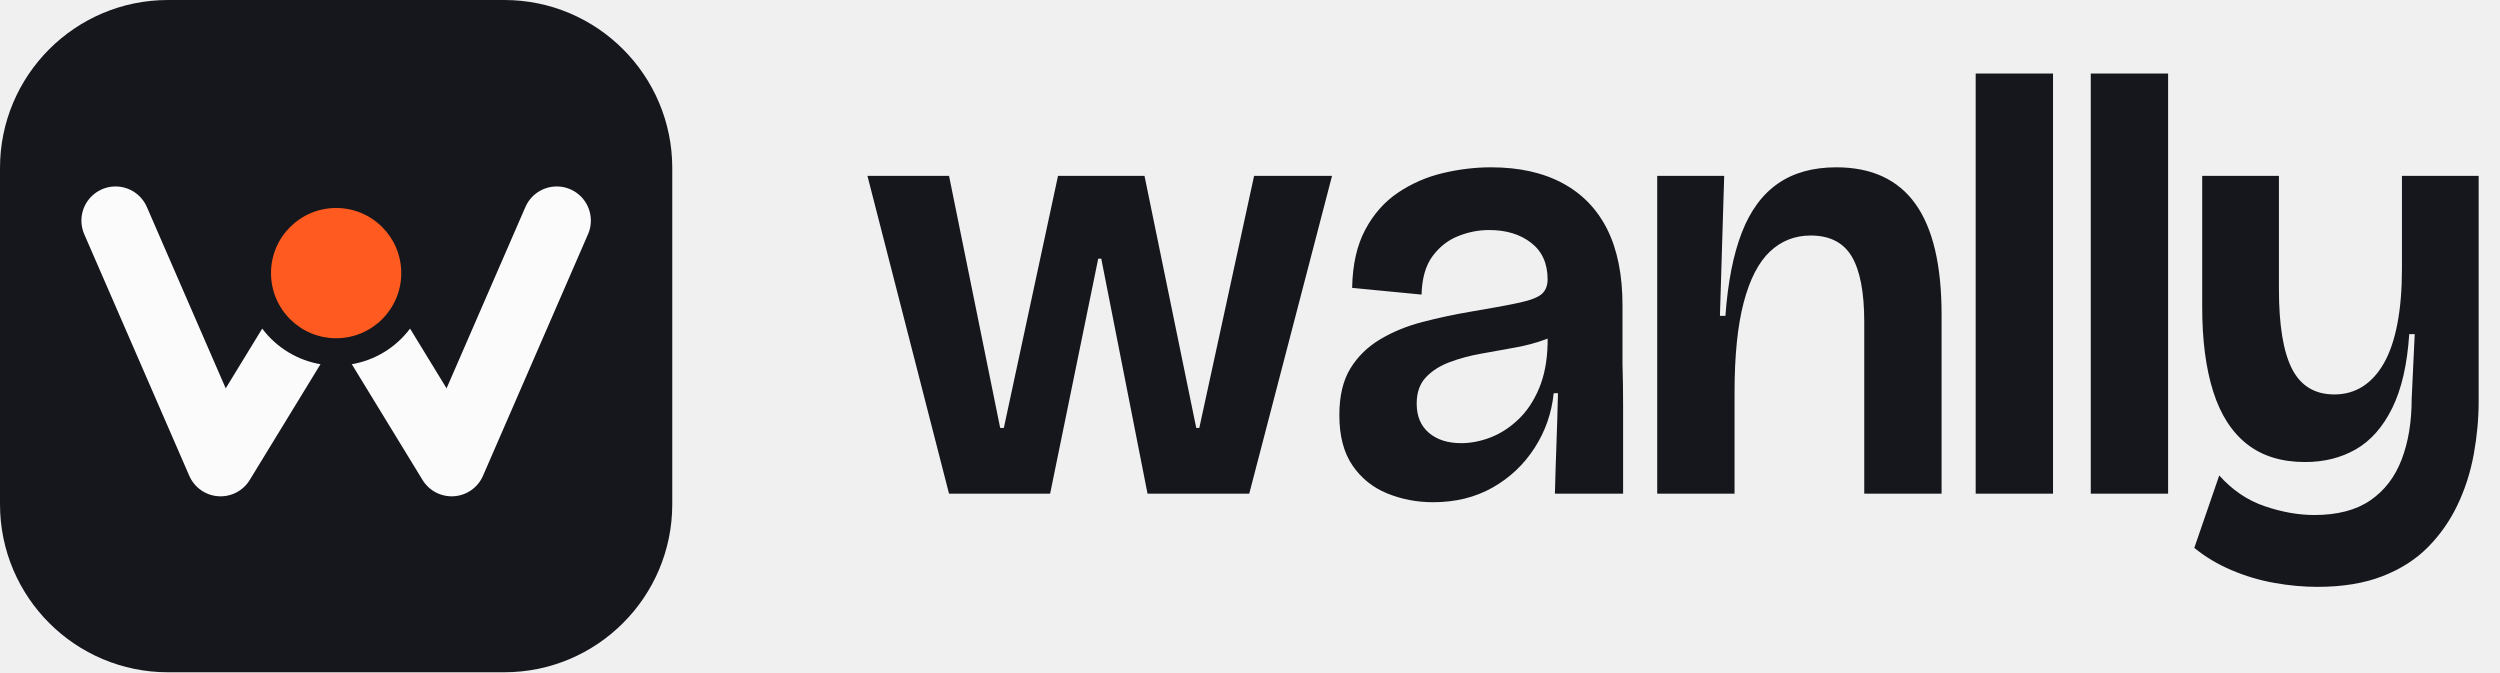
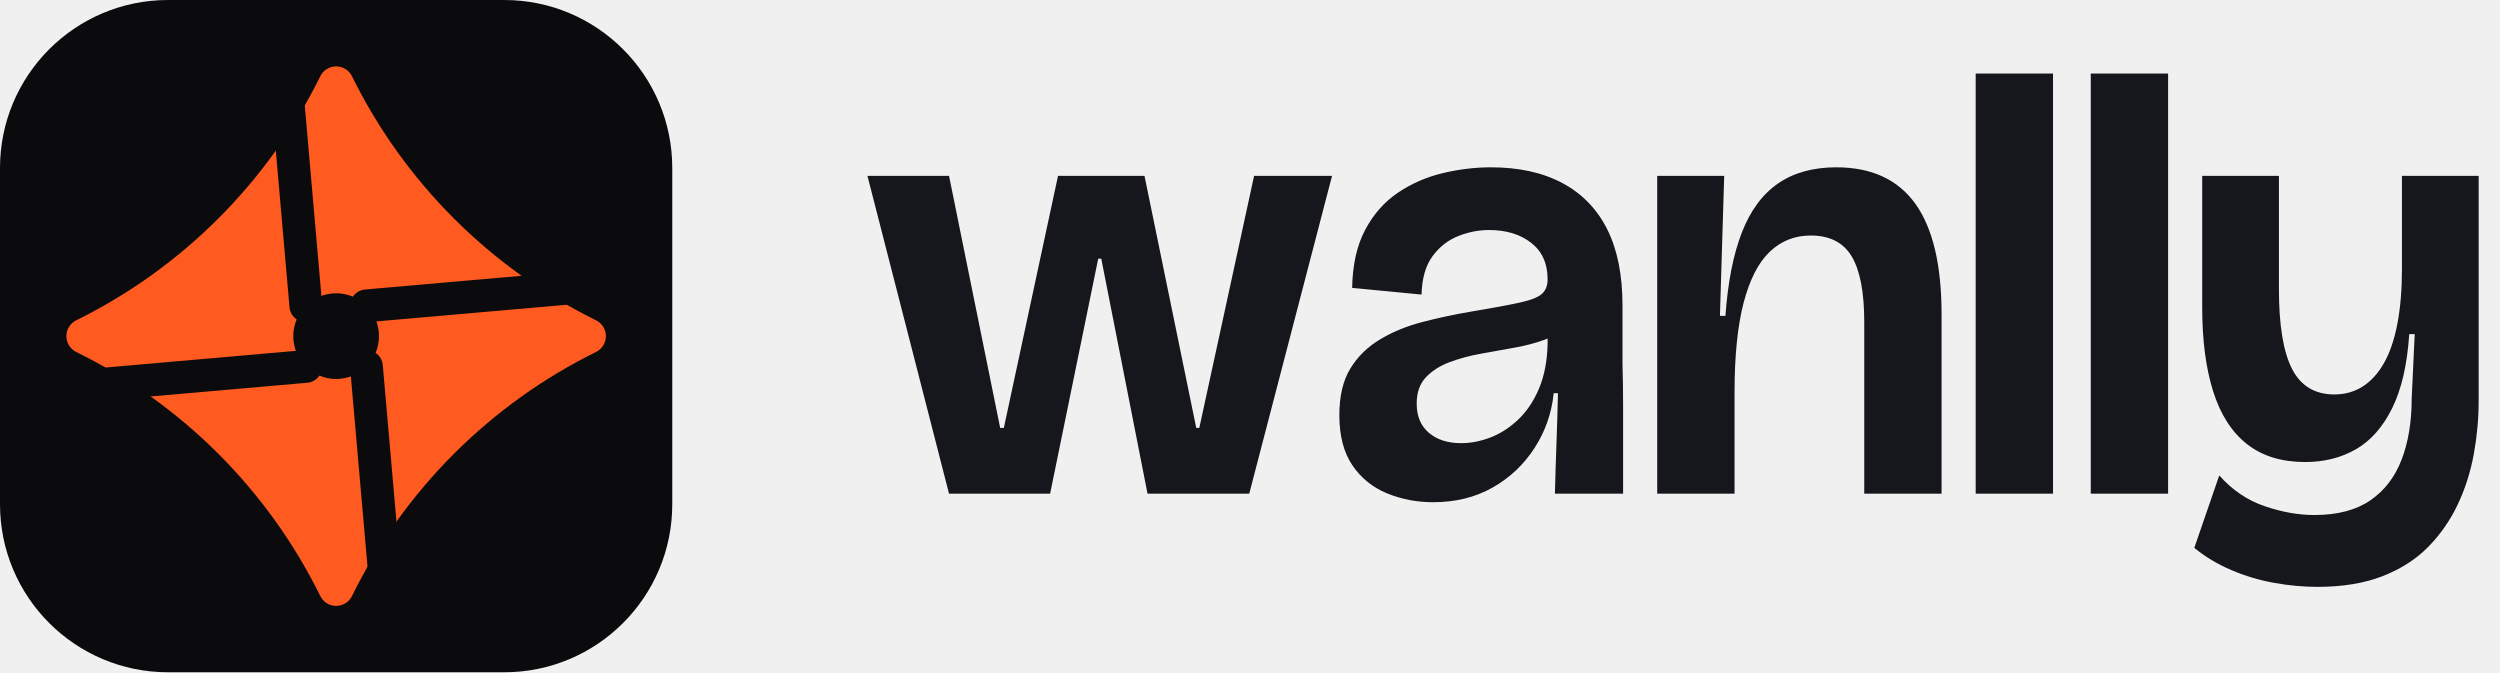
- <svg xmlns="http://www.w3.org/2000/svg" viewBox="0 0 238.0 64" role="img" aria-label="Wanlly">
-   <rect width="64" height="64" rx="16" fill="#15171c" />
+ <svg xmlns="http://www.w3.org/2000/svg" viewBox="0 0 238 64" role="img" aria-label="Wanlly">
+   <rect width="64" height="64" rx="16" fill="#0b0b0d" />
  <defs>
-     <mask id="wn" maskUnits="userSpaceOnUse" x="0" y="0" width="64" height="64">
-       <rect width="64" height="64" fill="#fff" />
-       <circle cx="32" cy="26" r="8.8" fill="#000" />
+     <mask id="wn" maskUnits="userSpaceOnUse" x="-16" y="-16" width="96" height="96">
+       <rect x="-16" y="-16" width="96" height="96" fill="#fff" />
+       <line x1="34.885" y1="34.885" x2="37.604" y2="65.966" stroke="#000" stroke-width="3.12" stroke-linecap="round" />
+       <line x1="29.115" y1="34.885" x2="-1.966" y2="37.604" stroke="#000" stroke-width="3.12" stroke-linecap="round" />
+       <line x1="29.115" y1="29.115" x2="26.396" y2="-1.966" stroke="#000" stroke-width="3.12" stroke-linecap="round" />
+       <line x1="34.885" y1="29.115" x2="65.966" y2="26.396" stroke="#000" stroke-width="3.12" stroke-linecap="round" />
+       <circle cx="32" cy="32" r="4.08" fill="#000" />
    </mask>
  </defs>
-   <path d="M11 21 L21 44 L32 26 L43 44 L53 21" mask="url(#wn)" fill="none" stroke="#fbfbfc" stroke-width="6.5" stroke-linecap="round" stroke-linejoin="round" />
-   <circle cx="32" cy="26" r="6.2" fill="#ff5a1f" />
+   <path d="M32 8 A52.8 52.8 0 0 0 56 32 A52.8 52.8 0 0 0 32 56 A52.8 52.8 0 0 0 8 32 A52.8 52.8 0 0 0 32 8Z" fill="#ff5a1f" stroke="#ff5a1f" stroke-width="3.36" stroke-linejoin="round" mask="url(#wn)" />
  <path transform="translate(82 47) scale(0.05797)" d="M144 0 10 -522H144L228 -108H234L323 -522H465L550 -108H555L645 -522H773L637 0H470L394 -386H389L310 0ZM939.0 14Q899.0 14 863.5 -0.5Q828.0 -15 806.5 -46.5Q785.0 -78 785.0 -129Q785.0 -176 803.0 -205.5Q821.0 -235 852.0 -253.5Q883.0 -272 921.5 -282.0Q960.0 -292 1001.0 -299Q1055.0 -308 1082.0 -314.0Q1109.0 -320 1118.0 -328.5Q1127.0 -337 1127.0 -352Q1127.0 -391 1100.0 -412.0Q1073.0 -433 1031.0 -433Q1005.0 -433 980.0 -423.0Q955.0 -413 938.0 -390.0Q921.0 -367 920.0 -327L806.0 -338Q807.0 -395 827.5 -433.5Q848.0 -472 881.5 -494.5Q915.0 -517 955.0 -526.5Q995.0 -536 1034.0 -536Q1103.0 -536 1151.5 -510.0Q1200.0 -484 1225.0 -434.0Q1250.0 -384 1250.0 -309V-213Q1251.0 -178 1251.0 -142.0Q1251.0 -106 1251.0 -70.5Q1251.0 -35 1251.0 0H1139.0Q1140.0 -41 1141.5 -81.0Q1143.0 -121 1144.0 -165H1137.0Q1132.0 -116 1105.5 -75.0Q1079.0 -34 1036.5 -10.0Q994.0 14 939.0 14ZM985.0 -83Q1009.0 -83 1033.5 -92.5Q1058.0 -102 1079.0 -122.0Q1100.0 -142 1113.0 -173.0Q1126.0 -204 1127.0 -246V-270L1154.0 -275Q1144.0 -261 1122.5 -253.0Q1101.0 -245 1073.5 -240.0Q1046.0 -235 1018.0 -230.0Q990.0 -225 966.0 -216.0Q942.0 -207 927.0 -191.0Q912.0 -175 912.0 -148Q912.0 -117 932.0 -100.0Q952.0 -83 985.0 -83ZM1307.0 0V-272V-522H1417.0L1410.0 -292H1419.0Q1425.0 -375 1446.0 -429.0Q1467.0 -483 1505.5 -509.5Q1544.0 -536 1601.0 -536Q1688.0 -536 1731.0 -476.0Q1774.0 -416 1774.0 -294V0H1647.0V-282Q1647.0 -355 1626.5 -389.5Q1606.0 -424 1559.0 -424Q1520.0 -424 1492.0 -397.5Q1464.0 -371 1449.0 -314.0Q1434.0 -257 1434.0 -166V0ZM1830.0 0V-690H1957.0V0ZM2019.0 0V-690H2146.0V0ZM2391.0 153Q2357.0 153 2320.5 146.5Q2284.0 140 2250.0 125.5Q2216.0 111 2189.0 89L2230.0 -30Q2262.0 6 2304.5 20.5Q2347.0 35 2386.0 35Q2443.0 35 2478.0 11.0Q2513.0 -13 2529.5 -56.0Q2546.0 -99 2546.0 -156L2551.0 -262H2542.0Q2537.0 -187 2514.0 -140.5Q2491.0 -94 2454.5 -73.0Q2418.0 -52 2371.0 -52Q2313.0 -52 2275.5 -81.5Q2238.0 -111 2220.0 -168.0Q2202.0 -225 2202.0 -306V-522H2328.0V-336Q2328.0 -247 2349.5 -205.0Q2371.0 -163 2419.0 -163Q2445.0 -163 2465.5 -176.0Q2486.0 -189 2500.5 -214.5Q2515.0 -240 2522.5 -279.0Q2530.0 -318 2530.0 -369V-522H2656.0V-152Q2656.0 -109 2648.0 -65.0Q2640.0 -21 2621.5 18.0Q2603.0 57 2573.0 87.5Q2543.0 118 2498.0 135.5Q2453.0 153 2391.0 153Z" fill="#15171c" />
</svg>
